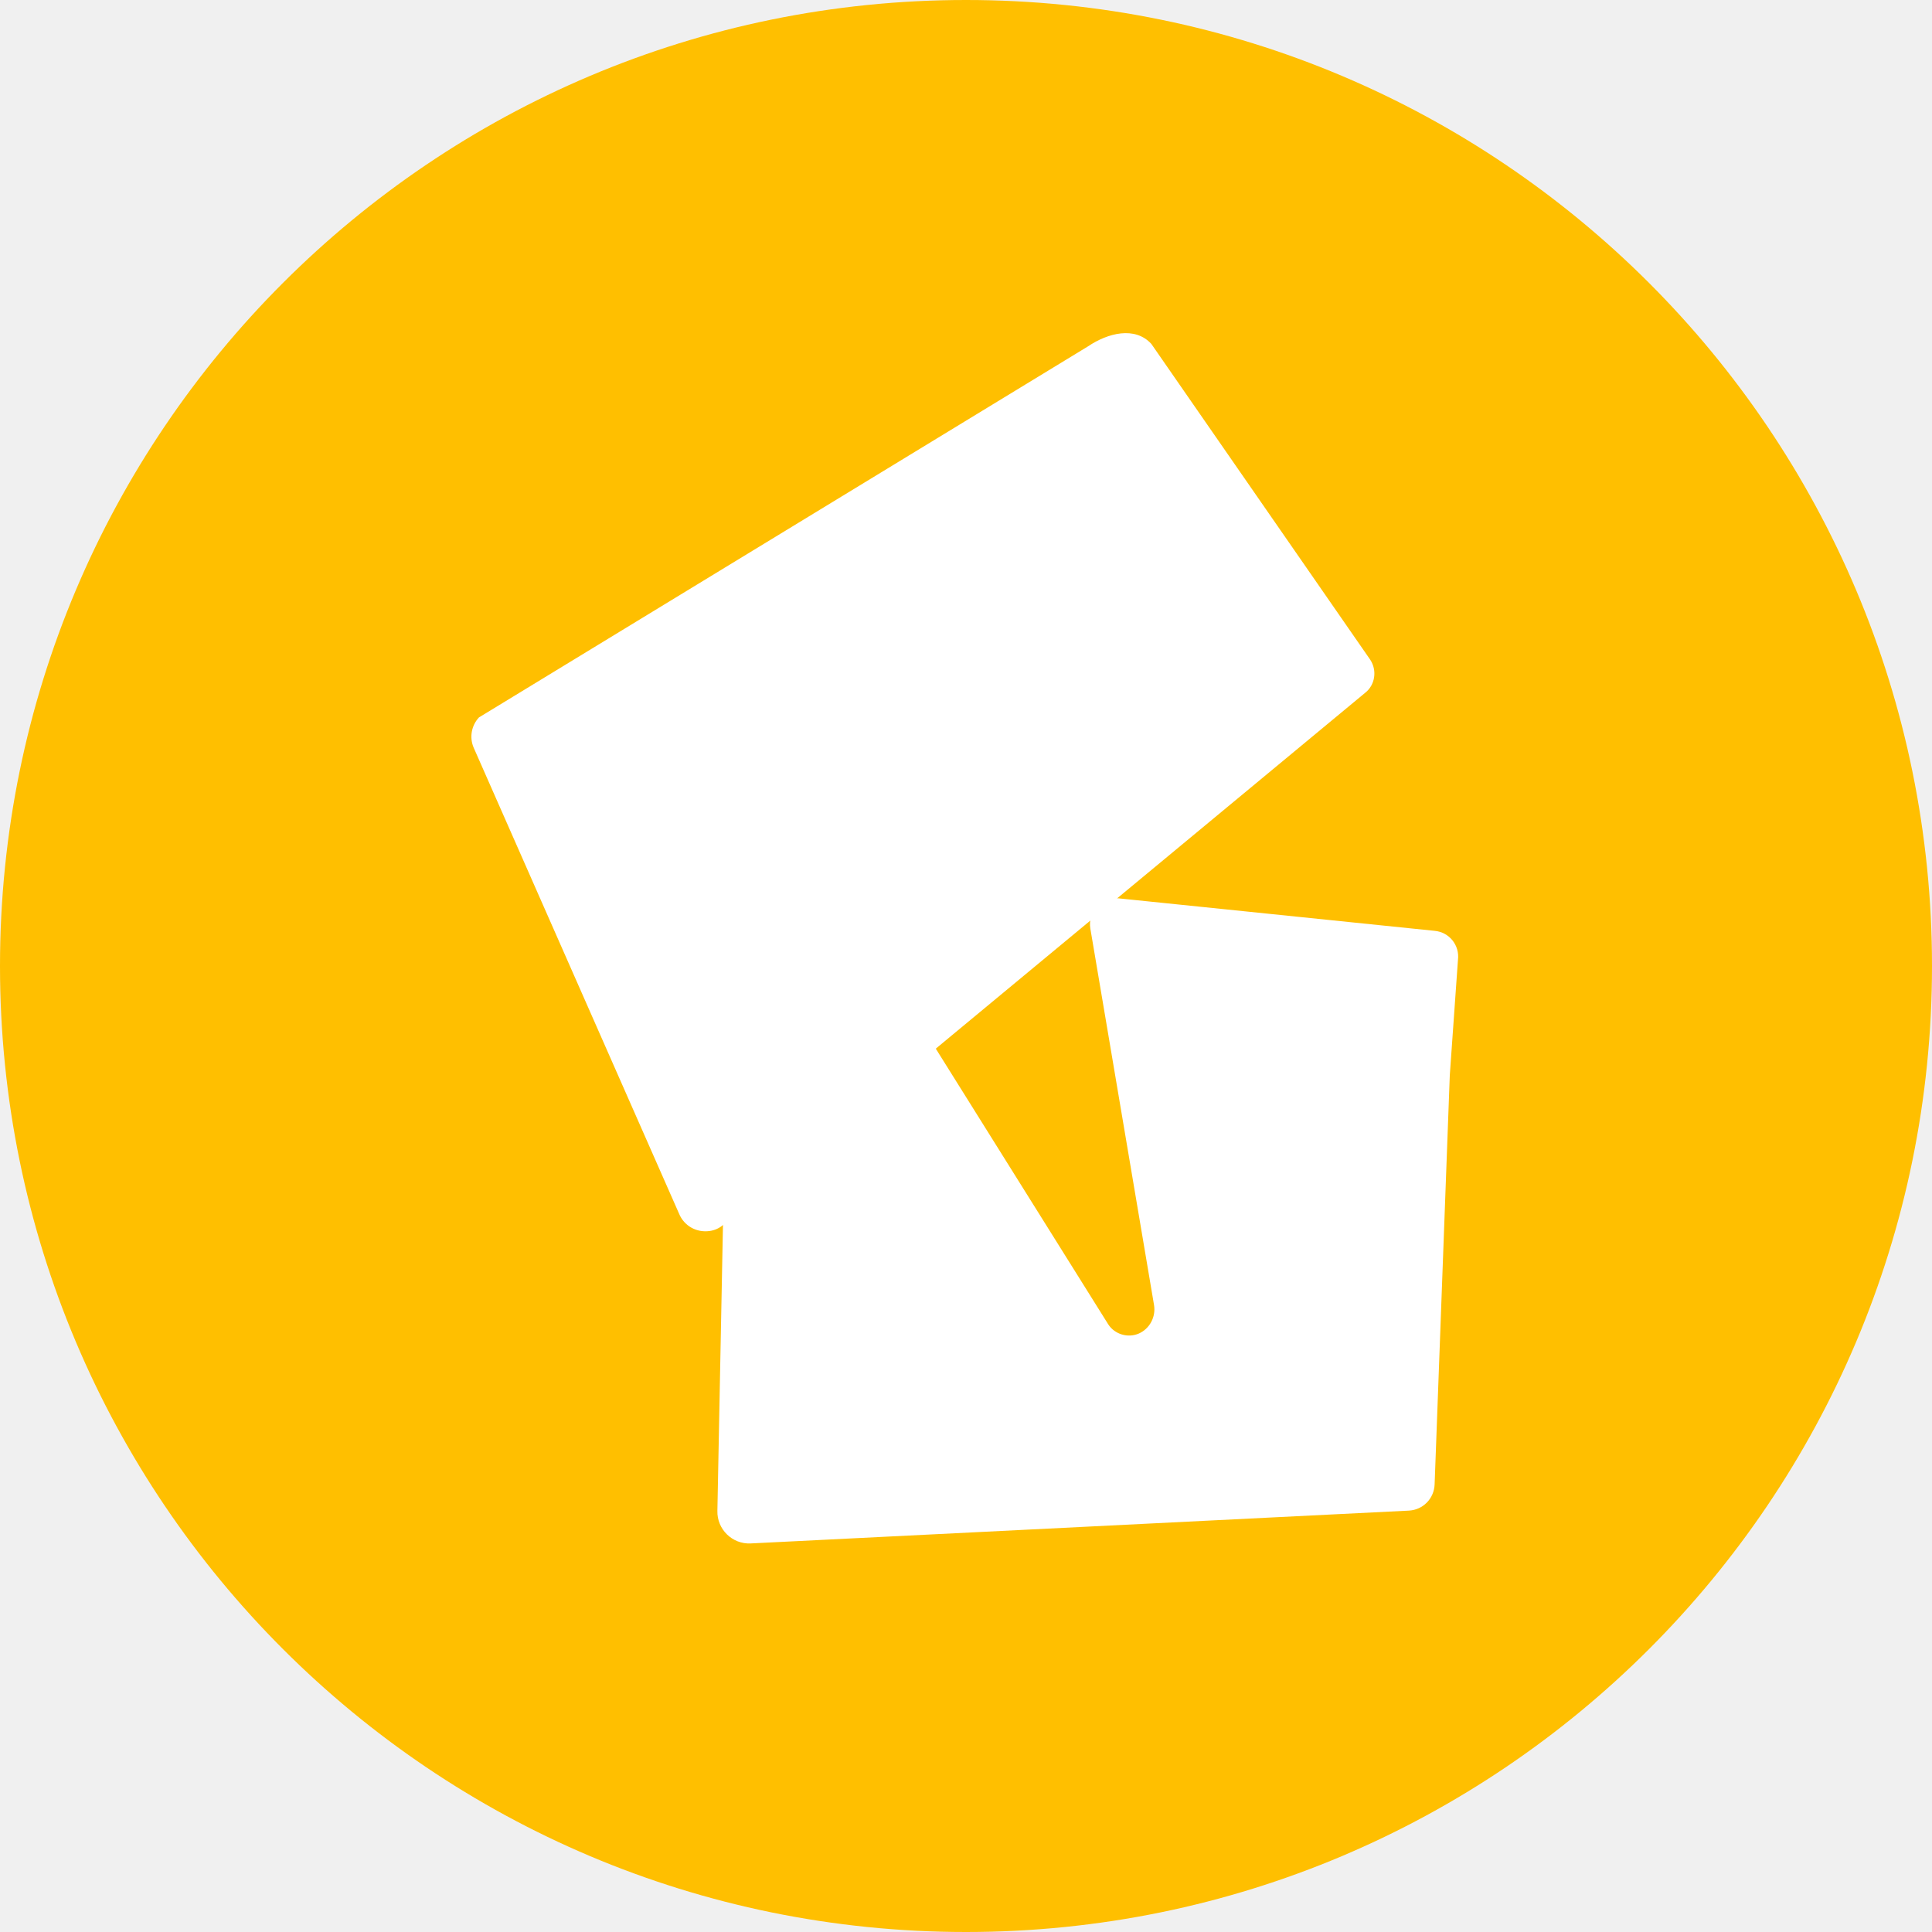
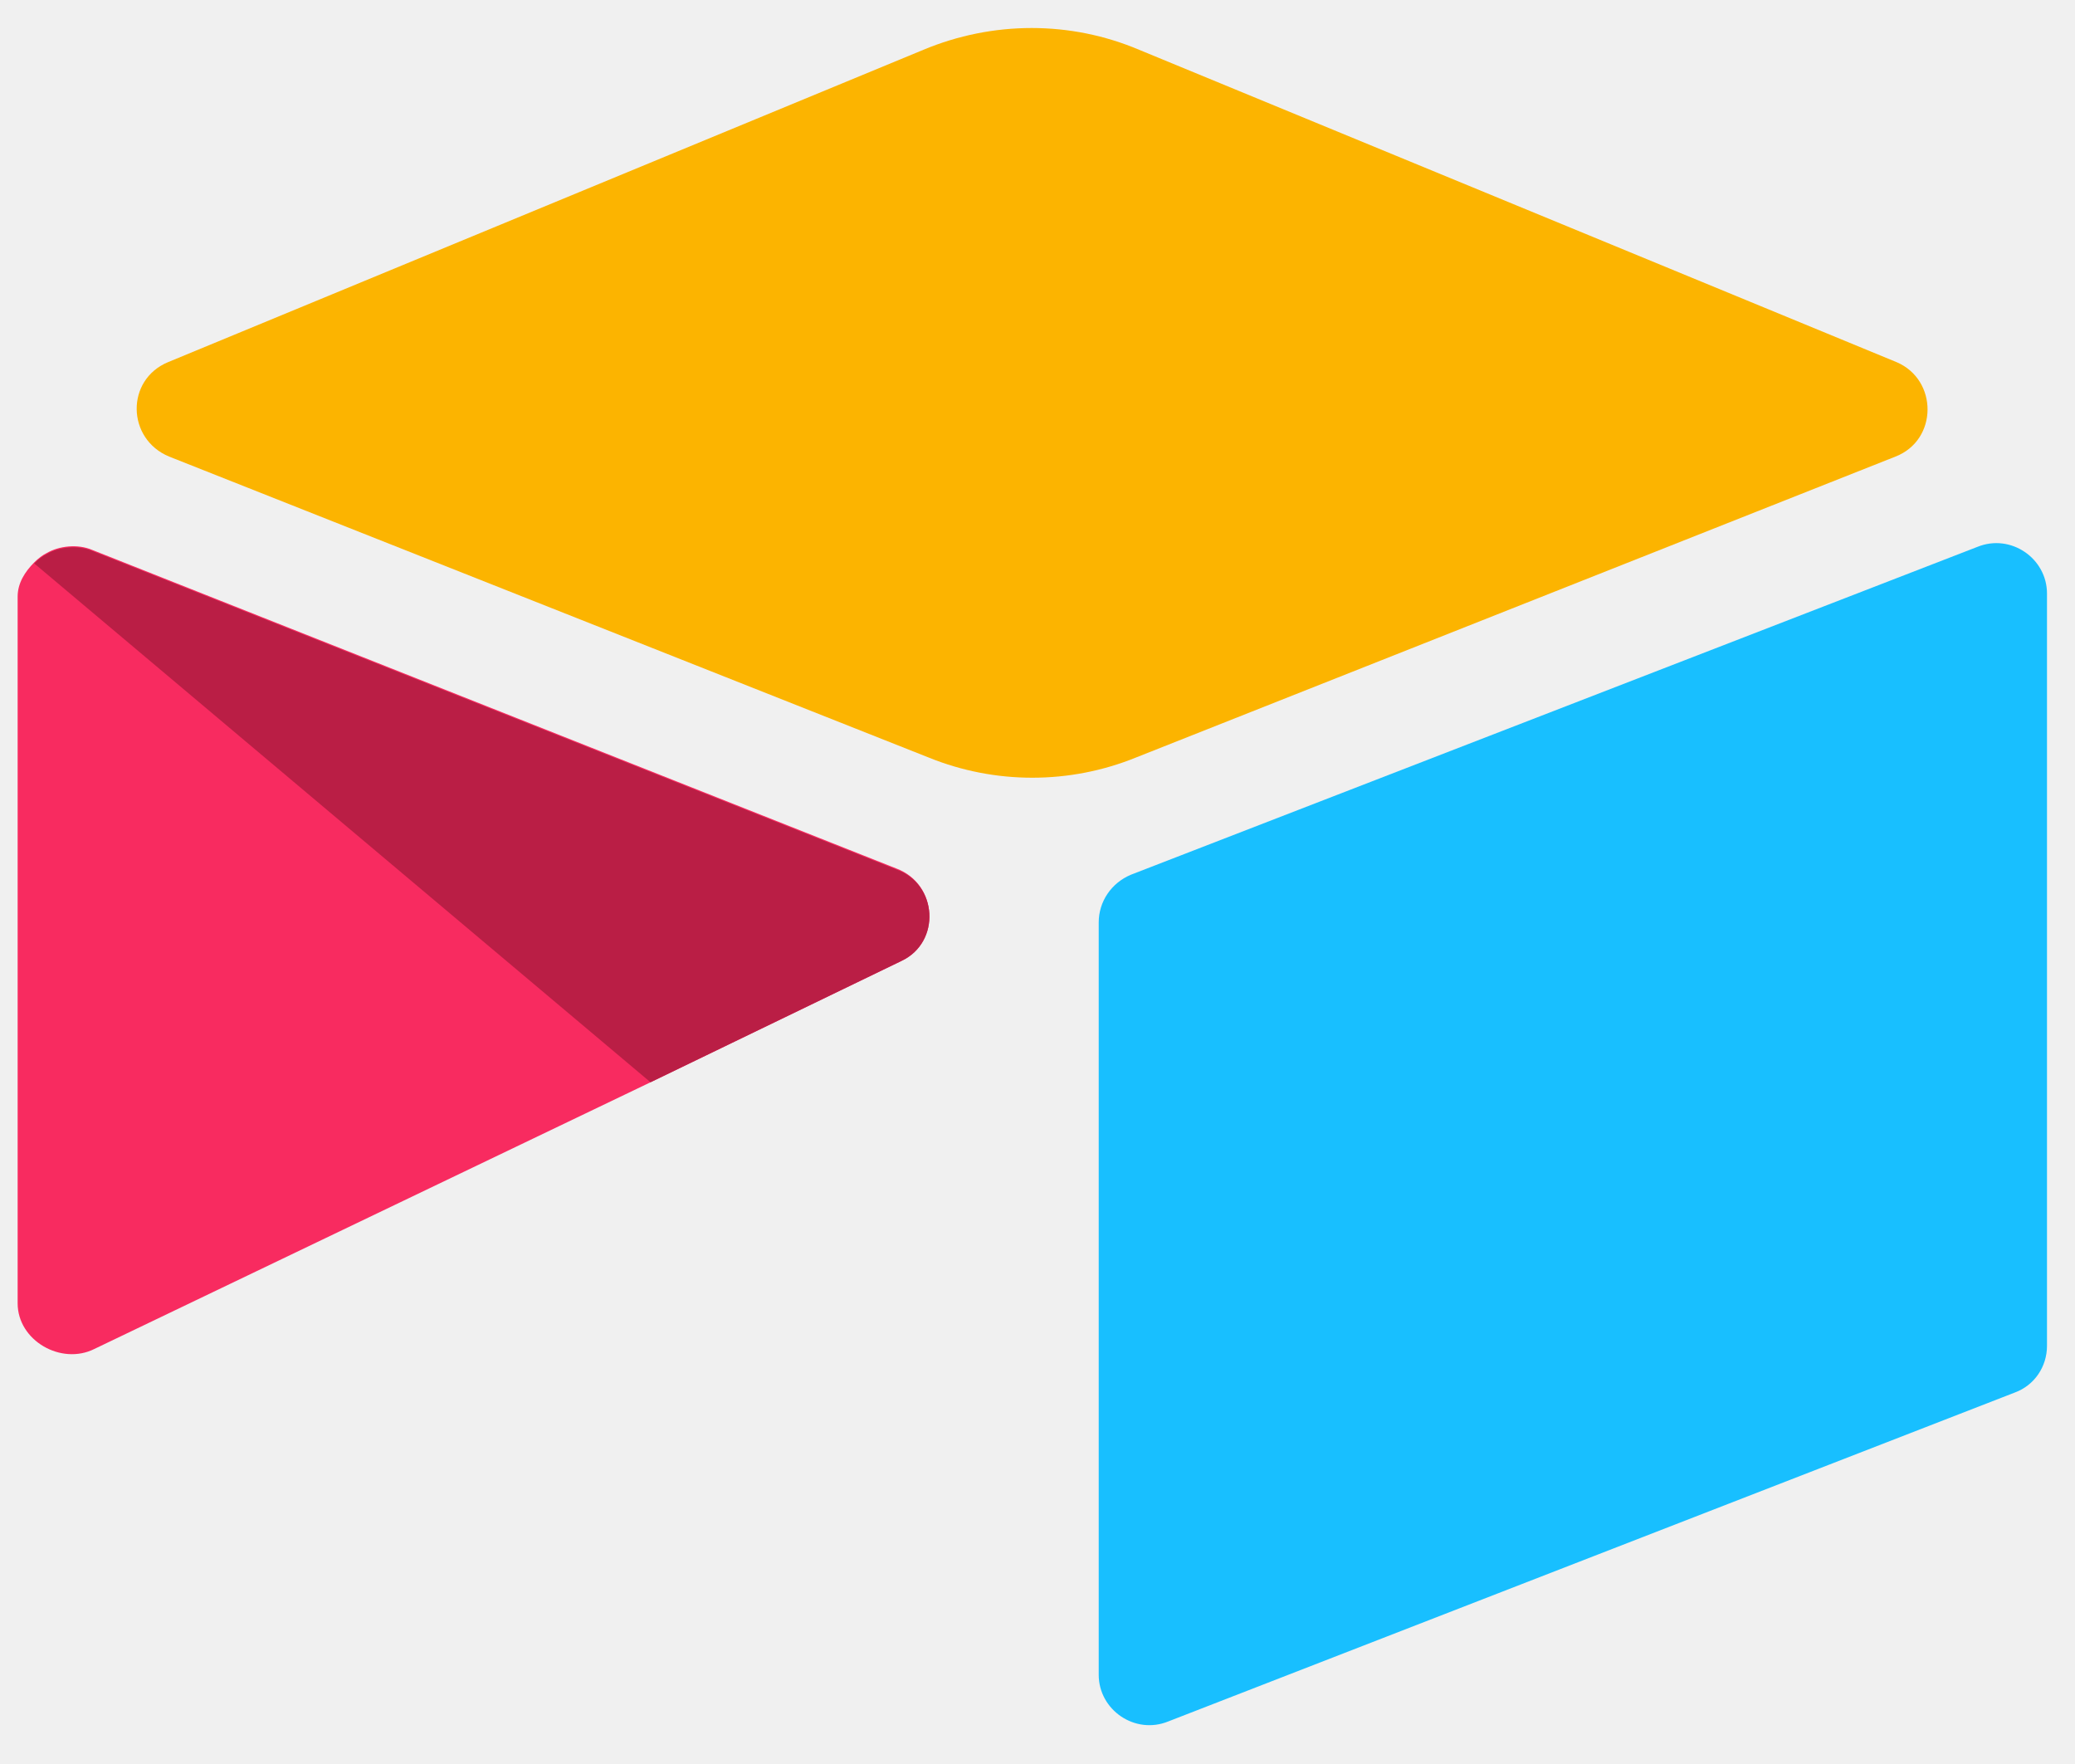
- <svg xmlns="http://www.w3.org/2000/svg" width="256px" height="256px" viewBox="0 0 256 256" version="1.1" preserveAspectRatio="xMidYMid">
-   <g>
-     <path d="M128,0 C57.308,0 0,57.309 0,128 C0,198.693 57.308,256 128,256 C198.693,256 256,198.693 256,128 C256,57.309 198.693,0 128,0" fill="#FFBF00" />
-     <path d="M152.563,45.576 L181.572,87.43 C182.501,88.859 182.211,90.785 180.864,91.822 L95.738,162.371 C95.249,162.78 94.655,163.025 94.038,163.113 C92.337,163.36 90.65,162.472 89.972,160.8 L62.753,99.045 C62.183,97.694 62.467,96.143 63.461,95.065 L144.192,45.879 C146.778,44.135 150.384,43.188 152.563,45.576" fill="#FFFFFF" />
-     <path d="M192.104,142.494 L190.094,196.689 C190.024,198.574 188.557,200.069 186.672,200.165 L99.473,204.513 C97.031,204.636 94.991,202.635 95.058,200.192 L96.846,108.525 C96.896,106.917 97.989,105.537 99.558,105.11 C101.173,104.673 102.885,105.297 103.843,106.736 L146.866,175.511 C147.729,176.812 149.462,177.33 150.904,176.698 C152.345,176.063 153.169,174.494 152.918,172.939 L144.478,123.049 C144.298,121.994 144.627,120.916 145.349,120.126 C146.072,119.335 147.095,118.934 148.152,119.029 L190.098,123.341 C192.037,123.517 193.427,125.25 193.188,127.18 L192.104,142.494" fill="#FFFFFF" />
-   </g>
+ <svg xmlns="http://www.w3.org/2000/svg" viewBox="0 0 200 170">
+   <path fill="#fcb400" d="M89 4.8 16.2 34.9c-4.1 1.7-4 7.4.1 9.1l73.2 29c6.4 2.6 13.6 2.6 20 0l73.2-29c4.1-1.6 4.1-7.4.1-9.1l-73-30.1C103.2 2 95.7 2 89 4.8" />
+   <path fill="#18bfff" d="M105.9 88.9v72.5c0 3.4 3.5 5.8 6.7 4.5l81.6-31.7c1.9-.7 3.1-2.5 3.1-4.5V57.2c0-3.4-3.5-5.8-6.7-4.5L109 84.3c-1.9.8-3.1 2.6-3.1 4.6" />
+   <path fill="#f82b60" d="m86.9 92.6-24.2 11.7-2.5 1.2L9.1 130c-3.2 1.6-7.4-.8-7.4-4.4V57.5c0-1.3.7-2.4 1.6-3.3q.6-.6 1.2-.9c1.2-.7 3-.9 4.4-.3l77.5 30.7c4 1.5 4.3 7.1.5 8.9" />
+   <path fill="#ba1e45" d="m86.9 92.6-24.2 11.7-59.4-50q.6-.6 1.2-.9c1.2-.7 3-.9 4.4-.3l77.5 30.7c4 1.4 4.3 7 .5 8.8" />
</svg>
